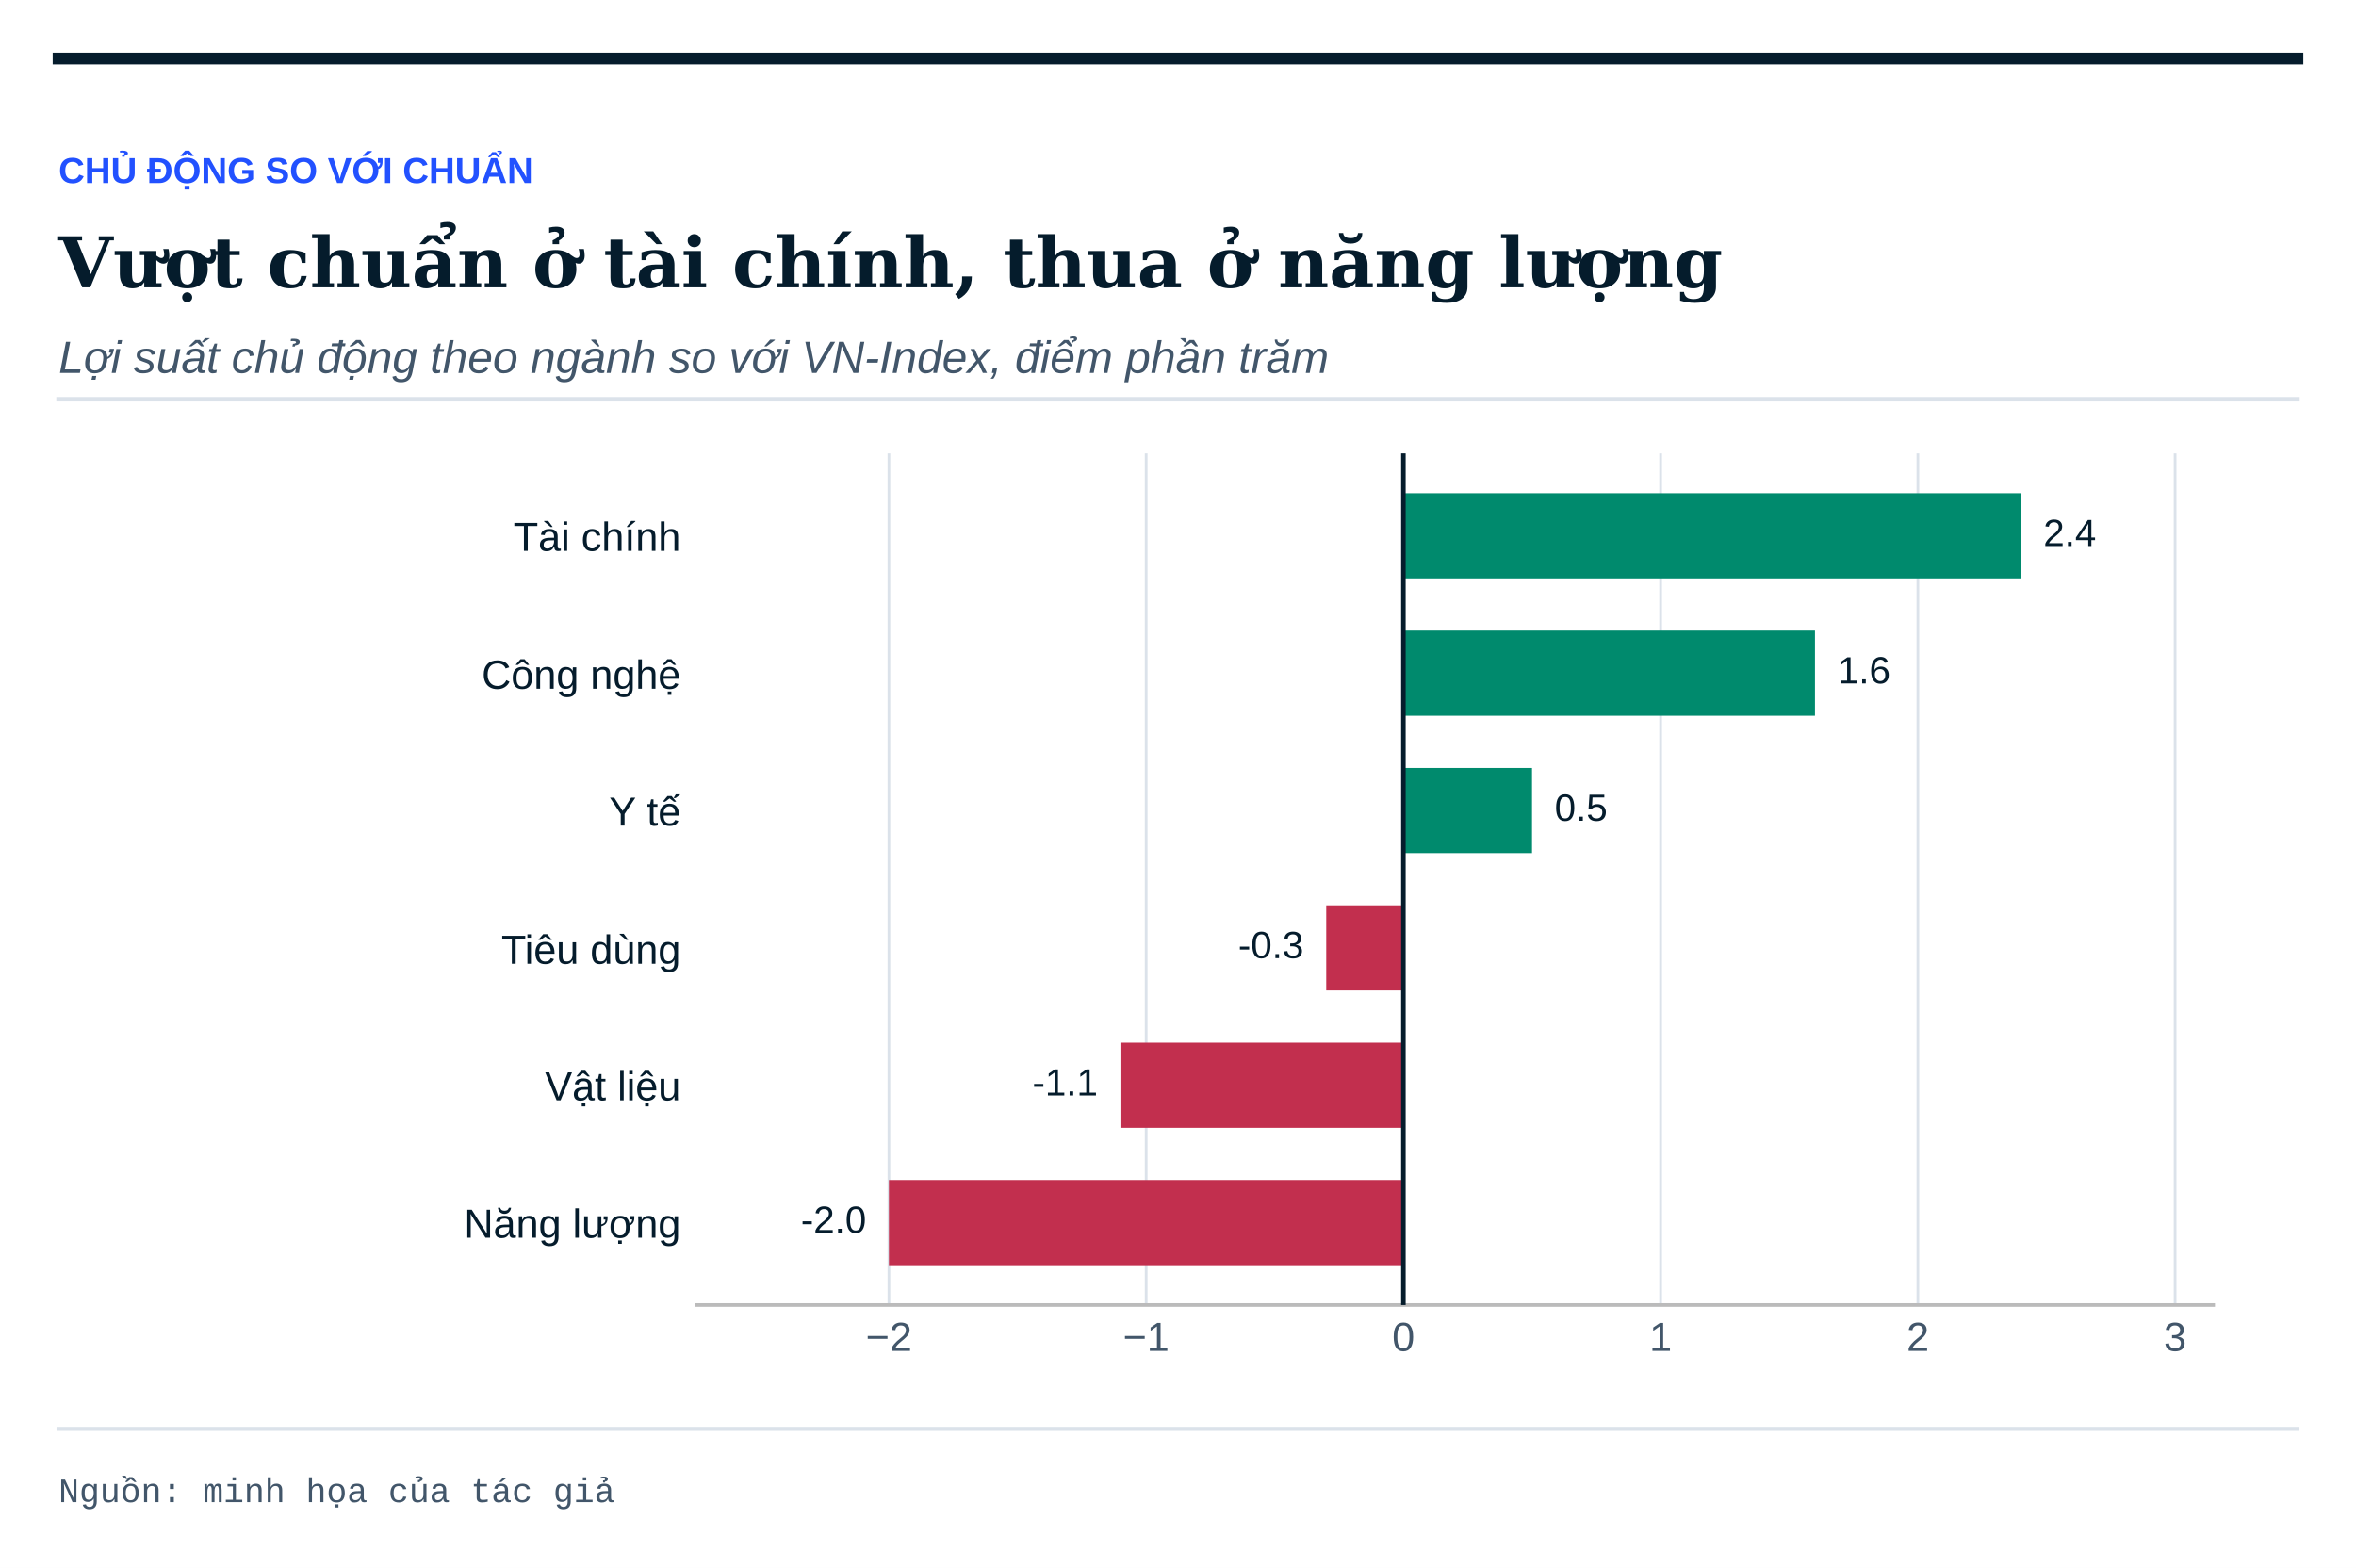
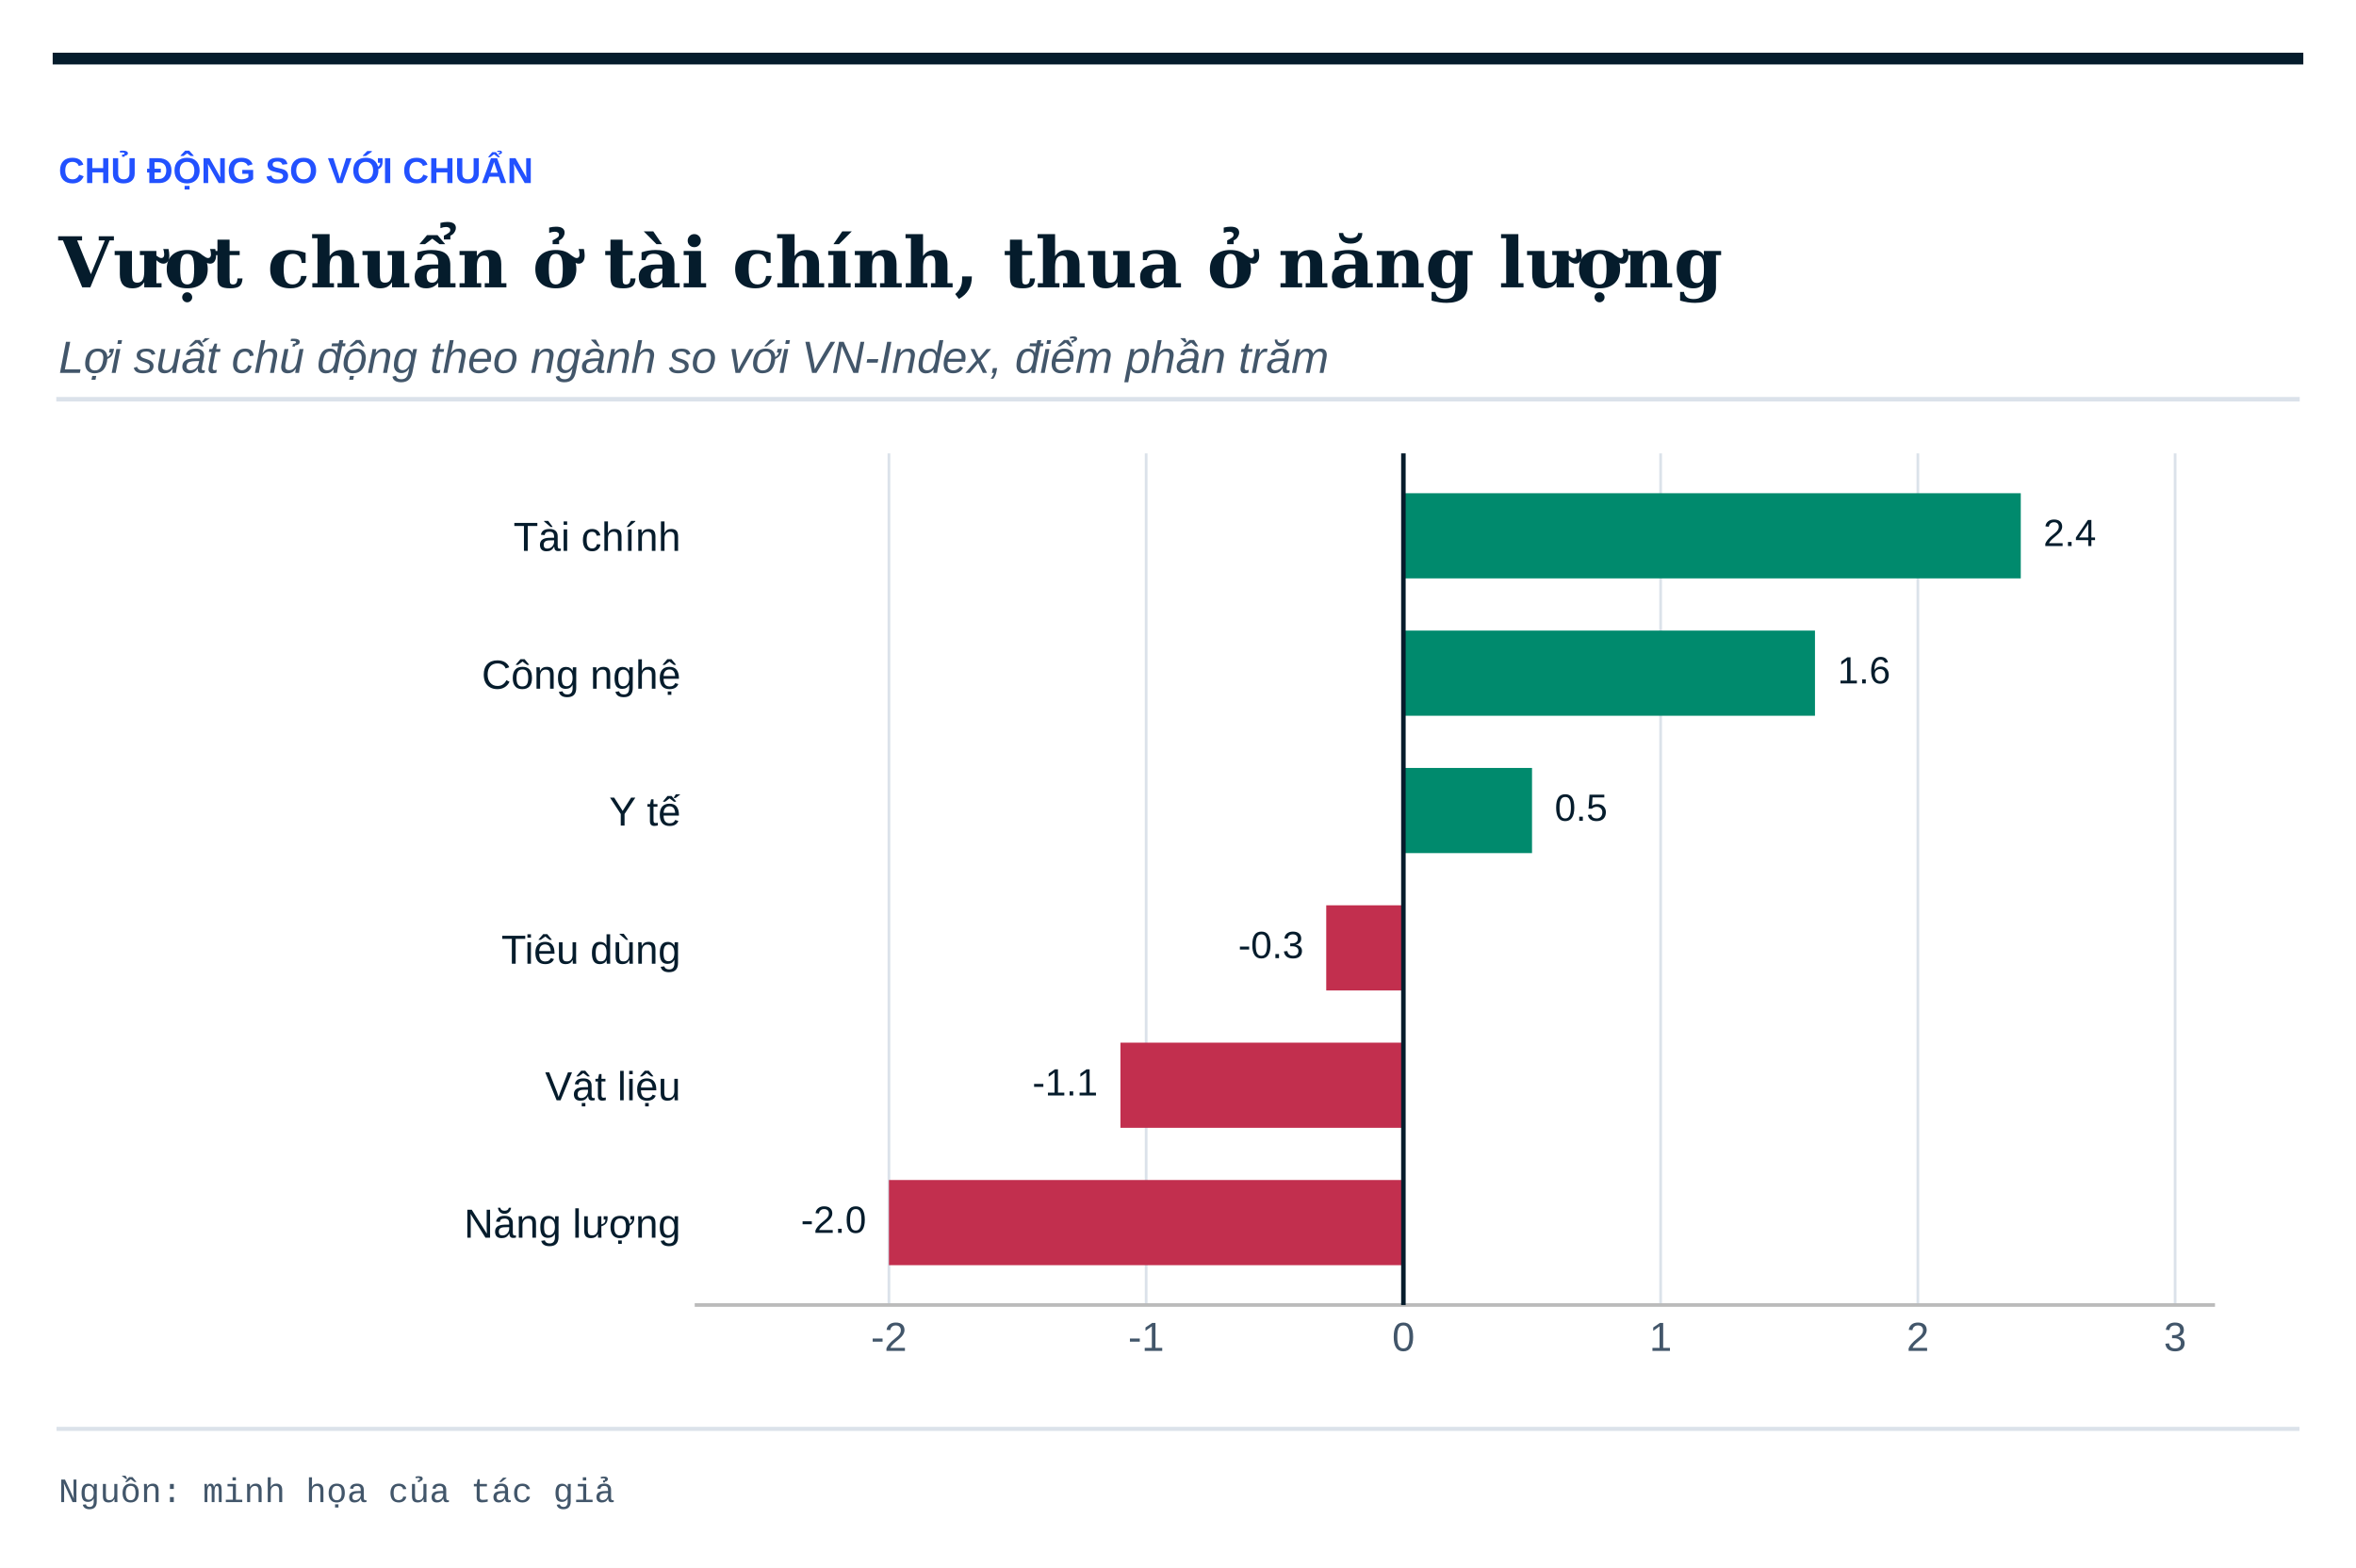
<svg xmlns="http://www.w3.org/2000/svg" width="521.424pt" height="347.049pt" viewBox="0 0 521.424 347.049" version="1.1">
  <defs>
    <style type="text/css">*{stroke-linejoin: round; stroke-linecap: butt}</style>
  </defs>
  <g id="figure_1">
    <g id="patch_1">
      <path d="M 0 347.049  L 521.424 347.049  L 521.424 -0  L 0 -0  z " style="fill: #ffffff" />
    </g>
    <g id="axes_1">
      <g id="patch_2">
        <path d="M 154.152 288.85  L 489.816 288.85  L 489.816 100.354  L 154.152 100.354  z " style="fill: #ffffff" />
      </g>
      <g id="matplotlib.axis_1">
        <g id="xtick_1">
          <g id="line2d_1">
-             <path d="M 196.736 288.85  L 196.736 100.354  " clip-path="url(#p3d5cccf8bb)" style="fill: none; stroke: #dbe2ea; stroke-width: 0.6; stroke-linecap: square" />
+             <path d="M 196.736 288.85  L 196.736 100.354  " clip-path="url(#pa3d371d4e0)" style="fill: none; stroke: #dbe2ea; stroke-width: 0.6; stroke-linecap: square" />
          </g>
          <g id="line2d_2" />
          <g id="text_1">
-             <text style="font-size: 9px; font-family: 'IBM Plex Sans', 'Liberation Sans', 'DejaVu Sans', 'Bitstream Vera Sans', 'Computer Modern Sans Serif', 'Lucida Grande', 'Verdana', 'Geneva', 'Lucid', 'Arial', 'Helvetica', 'Avant Garde', sans-serif; text-anchor: middle; fill: #42566a" x="196.736" y="299.01" transform="rotate(-0 196.7362 299.0096)">−2</text>
+             <text style="font-size: 9px; font-family: 'IBM Plex Sans', 'Liberation Sans', 'DejaVu Sans', 'Bitstream Vera Sans', 'Computer Modern Sans Serif', 'Lucida Grande', 'Verdana', 'Geneva', 'Lucid', 'Arial', 'Helvetica', 'Avant Garde', sans-serif; text-anchor: middle; fill: #42566a" x="196.736" y="299.01" transform="rotate(-0 196.7362 299.0096)">-2</text>
          </g>
        </g>
        <g id="xtick_2">
          <g id="line2d_3">
-             <path d="M 253.667 288.85  L 253.667 100.354  " clip-path="url(#p3d5cccf8bb)" style="fill: none; stroke: #dbe2ea; stroke-width: 0.6; stroke-linecap: square" />
+             <path d="M 253.667 288.85  L 253.667 100.354  " clip-path="url(#pa3d371d4e0)" style="fill: none; stroke: #dbe2ea; stroke-width: 0.6; stroke-linecap: square" />
          </g>
          <g id="line2d_4" />
          <g id="text_2">
-             <text style="font-size: 9px; font-family: 'IBM Plex Sans', 'Liberation Sans', 'DejaVu Sans', 'Bitstream Vera Sans', 'Computer Modern Sans Serif', 'Lucida Grande', 'Verdana', 'Geneva', 'Lucid', 'Arial', 'Helvetica', 'Avant Garde', sans-serif; text-anchor: middle; fill: #42566a" x="253.667" y="299.01" transform="rotate(-0 253.667 299.0096)">−1</text>
+             <text style="font-size: 9px; font-family: 'IBM Plex Sans', 'Liberation Sans', 'DejaVu Sans', 'Bitstream Vera Sans', 'Computer Modern Sans Serif', 'Lucida Grande', 'Verdana', 'Geneva', 'Lucid', 'Arial', 'Helvetica', 'Avant Garde', sans-serif; text-anchor: middle; fill: #42566a" x="253.667" y="299.01" transform="rotate(-0 253.667 299.0096)">-1</text>
          </g>
        </g>
        <g id="xtick_3">
          <g id="line2d_5">
-             <path d="M 310.598 288.85  L 310.598 100.354  " clip-path="url(#p3d5cccf8bb)" style="fill: none; stroke: #dbe2ea; stroke-width: 0.6; stroke-linecap: square" />
+             <path d="M 310.598 288.85  L 310.598 100.354  " clip-path="url(#pa3d371d4e0)" style="fill: none; stroke: #dbe2ea; stroke-width: 0.6; stroke-linecap: square" />
          </g>
          <g id="line2d_6" />
          <g id="text_3">
            <text style="font-size: 9px; font-family: 'IBM Plex Sans', 'Liberation Sans', 'DejaVu Sans', 'Bitstream Vera Sans', 'Computer Modern Sans Serif', 'Lucida Grande', 'Verdana', 'Geneva', 'Lucid', 'Arial', 'Helvetica', 'Avant Garde', sans-serif; text-anchor: middle; fill: #42566a" x="310.598" y="299.01" transform="rotate(-0 310.5978 299.0096)">0</text>
          </g>
        </g>
        <g id="xtick_4">
          <g id="line2d_7">
-             <path d="M 367.529 288.85  L 367.529 100.354  " clip-path="url(#p3d5cccf8bb)" style="fill: none; stroke: #dbe2ea; stroke-width: 0.6; stroke-linecap: square" />
+             <path d="M 367.529 288.85  L 367.529 100.354  " clip-path="url(#pa3d371d4e0)" style="fill: none; stroke: #dbe2ea; stroke-width: 0.6; stroke-linecap: square" />
          </g>
          <g id="line2d_8" />
          <g id="text_4">
            <text style="font-size: 9px; font-family: 'IBM Plex Sans', 'Liberation Sans', 'DejaVu Sans', 'Bitstream Vera Sans', 'Computer Modern Sans Serif', 'Lucida Grande', 'Verdana', 'Geneva', 'Lucid', 'Arial', 'Helvetica', 'Avant Garde', sans-serif; text-anchor: middle; fill: #42566a" x="367.529" y="299.01" transform="rotate(-0 367.5286 299.0096)">1</text>
          </g>
        </g>
        <g id="xtick_5">
          <g id="line2d_9">
-             <path d="M 424.459 288.85  L 424.459 100.354  " clip-path="url(#p3d5cccf8bb)" style="fill: none; stroke: #dbe2ea; stroke-width: 0.6; stroke-linecap: square" />
+             <path d="M 424.459 288.85  L 424.459 100.354  " clip-path="url(#pa3d371d4e0)" style="fill: none; stroke: #dbe2ea; stroke-width: 0.6; stroke-linecap: square" />
          </g>
          <g id="line2d_10" />
          <g id="text_5">
            <text style="font-size: 9px; font-family: 'IBM Plex Sans', 'Liberation Sans', 'DejaVu Sans', 'Bitstream Vera Sans', 'Computer Modern Sans Serif', 'Lucida Grande', 'Verdana', 'Geneva', 'Lucid', 'Arial', 'Helvetica', 'Avant Garde', sans-serif; text-anchor: middle; fill: #42566a" x="424.459" y="299.01" transform="rotate(-0 424.4594 299.0096)">2</text>
          </g>
        </g>
        <g id="xtick_6">
          <g id="line2d_11">
-             <path d="M 481.39 288.85  L 481.39 100.354  " clip-path="url(#p3d5cccf8bb)" style="fill: none; stroke: #dbe2ea; stroke-width: 0.6; stroke-linecap: square" />
+             <path d="M 481.39 288.85  L 481.39 100.354  " clip-path="url(#pa3d371d4e0)" style="fill: none; stroke: #dbe2ea; stroke-width: 0.6; stroke-linecap: square" />
          </g>
          <g id="line2d_12" />
          <g id="text_6">
            <text style="font-size: 9px; font-family: 'IBM Plex Sans', 'Liberation Sans', 'DejaVu Sans', 'Bitstream Vera Sans', 'Computer Modern Sans Serif', 'Lucida Grande', 'Verdana', 'Geneva', 'Lucid', 'Arial', 'Helvetica', 'Avant Garde', sans-serif; text-anchor: middle; fill: #42566a" x="481.39" y="299.01" transform="rotate(-0 481.3902 299.0096)">3</text>
          </g>
        </g>
      </g>
      <g id="matplotlib.axis_2">
        <g id="ytick_1">
          <g id="line2d_13" />
          <g id="text_7">
            <text style="font-size: 9px; font-family: 'IBM Plex Sans', 'Liberation Sans', 'DejaVu Sans', 'Bitstream Vera Sans', 'Computer Modern Sans Serif', 'Lucida Grande', 'Verdana', 'Geneva', 'Lucid', 'Arial', 'Helvetica', 'Avant Garde', sans-serif; text-anchor: end; fill: #051c2c" x="150.652" y="273.951" transform="rotate(-0 150.652 273.9514)">Năng lượng</text>
          </g>
        </g>
        <g id="ytick_2">
          <g id="line2d_14" />
          <g id="text_8">
            <text style="font-size: 9px; font-family: 'IBM Plex Sans', 'Liberation Sans', 'DejaVu Sans', 'Bitstream Vera Sans', 'Computer Modern Sans Serif', 'Lucida Grande', 'Verdana', 'Geneva', 'Lucid', 'Arial', 'Helvetica', 'Avant Garde', sans-serif; text-anchor: end; fill: #051c2c" x="150.652" y="243.535" transform="rotate(-0 150.652 243.5355)">Vật liệu</text>
          </g>
        </g>
        <g id="ytick_3">
          <g id="line2d_15" />
          <g id="text_9">
            <text style="font-size: 9px; font-family: 'IBM Plex Sans', 'Liberation Sans', 'DejaVu Sans', 'Bitstream Vera Sans', 'Computer Modern Sans Serif', 'Lucida Grande', 'Verdana', 'Geneva', 'Lucid', 'Arial', 'Helvetica', 'Avant Garde', sans-serif; text-anchor: end; fill: #051c2c" x="150.652" y="213.309" transform="rotate(-0 150.652 213.3087)">Tiêu dùng</text>
          </g>
        </g>
        <g id="ytick_4">
          <g id="line2d_16" />
          <g id="text_10">
            <text style="font-size: 9px; font-family: 'IBM Plex Sans', 'Liberation Sans', 'DejaVu Sans', 'Bitstream Vera Sans', 'Computer Modern Sans Serif', 'Lucida Grande', 'Verdana', 'Geneva', 'Lucid', 'Arial', 'Helvetica', 'Avant Garde', sans-serif; text-anchor: end; fill: #051c2c" x="150.652" y="182.73" transform="rotate(-0 150.652 182.7303)">Y tế</text>
          </g>
        </g>
        <g id="ytick_5">
          <g id="line2d_17" />
          <g id="text_11">
            <text style="font-size: 9px; font-family: 'IBM Plex Sans', 'Liberation Sans', 'DejaVu Sans', 'Bitstream Vera Sans', 'Computer Modern Sans Serif', 'Lucida Grande', 'Verdana', 'Geneva', 'Lucid', 'Arial', 'Helvetica', 'Avant Garde', sans-serif; text-anchor: end; fill: #051c2c" x="150.652" y="152.44" transform="rotate(-0 150.652 152.4402)">Công nghệ</text>
          </g>
        </g>
        <g id="ytick_6">
          <g id="line2d_18" />
          <g id="text_12">
            <text style="font-size: 9px; font-family: 'IBM Plex Sans', 'Liberation Sans', 'DejaVu Sans', 'Bitstream Vera Sans', 'Computer Modern Sans Serif', 'Lucida Grande', 'Verdana', 'Geneva', 'Lucid', 'Arial', 'Helvetica', 'Avant Garde', sans-serif; text-anchor: end; fill: #051c2c" x="150.652" y="121.925" transform="rotate(-0 150.652 121.9251)">Tài chính</text>
          </g>
        </g>
      </g>
      <g id="patch_3">
-         <path d="M 310.598 280.033  L 196.736 280.033  L 196.736 261.183  L 310.598 261.183  z " clip-path="url(#p3d5cccf8bb)" style="fill: #c22f4e" />
+         <path d="M 310.598 280.033  L 196.736 280.033  L 196.736 261.183  L 310.598 261.183  z " clip-path="url(#pa3d371d4e0)" style="fill: #c22f4e" />
      </g>
      <g id="patch_4">
-         <path d="M 310.598 249.63  L 247.974 249.63  L 247.974 230.781  L 310.598 230.781  z " clip-path="url(#p3d5cccf8bb)" style="fill: #c22f4e" />
+         <path d="M 310.598 249.63  L 247.974 249.63  L 247.974 230.781  L 310.598 230.781  z " clip-path="url(#pa3d371d4e0)" style="fill: #c22f4e" />
      </g>
      <g id="patch_5">
-         <path d="M 310.598 219.228  L 293.519 219.228  L 293.519 200.378  L 310.598 200.378  z " clip-path="url(#p3d5cccf8bb)" style="fill: #c22f4e" />
+         <path d="M 310.598 219.228  L 293.519 219.228  L 293.519 200.378  L 310.598 200.378  z " clip-path="url(#pa3d371d4e0)" style="fill: #c22f4e" />
      </g>
      <g id="patch_6">
-         <path d="M 310.598 188.825  L 339.063 188.825  L 339.063 169.976  L 310.598 169.976  z " clip-path="url(#p3d5cccf8bb)" style="fill: #008a6d" />
+         <path d="M 310.598 188.825  L 339.063 188.825  L 339.063 169.976  L 310.598 169.976  z " clip-path="url(#pa3d371d4e0)" style="fill: #008a6d" />
      </g>
      <g id="patch_7">
-         <path d="M 310.598 158.423  L 401.687 158.423  L 401.687 139.573  L 310.598 139.573  z " clip-path="url(#p3d5cccf8bb)" style="fill: #008a6d" />
+         <path d="M 310.598 158.423  L 401.687 158.423  L 401.687 139.573  L 310.598 139.573  z " clip-path="url(#pa3d371d4e0)" style="fill: #008a6d" />
      </g>
      <g id="patch_8">
-         <path d="M 310.598 128.02  L 447.232 128.02  L 447.232 109.17  L 310.598 109.17  z " clip-path="url(#p3d5cccf8bb)" style="fill: #008a6d" />
+         <path d="M 310.598 128.02  L 447.232 128.02  L 447.232 109.17  L 310.598 109.17  z " clip-path="url(#pa3d371d4e0)" style="fill: #008a6d" />
      </g>
      <g id="patch_9">
        <path d="M 154.152 288.85  L 489.816 288.85  " style="fill: none; stroke: #bbbbbb; stroke-width: 0.8; stroke-linejoin: miter; stroke-linecap: square" />
      </g>
      <g id="line2d_19">
-         <path d="M 310.598 288.85  L 310.598 100.354  " clip-path="url(#p3d5cccf8bb)" style="fill: none; stroke: #051c2c; stroke-linecap: square" />
+         <path d="M 310.598 288.85  L 310.598 100.354  " clip-path="url(#pa3d371d4e0)" style="fill: none; stroke: #051c2c; stroke-linecap: square" />
      </g>
      <g id="text_13">
        <text style="font-size: 8.4px; font-family: 'IBM Plex Sans', 'Liberation Sans', 'DejaVu Sans', 'Bitstream Vera Sans', 'Computer Modern Sans Serif', 'Lucida Grande', 'Verdana', 'Geneva', 'Lucid', 'Arial', 'Helvetica', 'Avant Garde', sans-serif; text-anchor: end; fill: #051c2c" x="191.726" y="272.876" transform="rotate(-0 191.7263 272.8761)">-2.0</text>
      </g>
      <g id="text_14">
        <text style="font-size: 8.4px; font-family: 'IBM Plex Sans', 'Liberation Sans', 'DejaVu Sans', 'Bitstream Vera Sans', 'Computer Modern Sans Serif', 'Lucida Grande', 'Verdana', 'Geneva', 'Lucid', 'Arial', 'Helvetica', 'Avant Garde', sans-serif; text-anchor: end; fill: #051c2c" x="242.964" y="242.473" transform="rotate(-0 242.964 242.4735)">-1.1</text>
      </g>
      <g id="text_15">
        <text style="font-size: 8.4px; font-family: 'IBM Plex Sans', 'Liberation Sans', 'DejaVu Sans', 'Bitstream Vera Sans', 'Computer Modern Sans Serif', 'Lucida Grande', 'Verdana', 'Geneva', 'Lucid', 'Arial', 'Helvetica', 'Avant Garde', sans-serif; text-anchor: end; fill: #051c2c" x="288.509" y="212.071" transform="rotate(-0 288.5087 212.0709)">-0.3</text>
      </g>
      <g id="text_16">
        <text style="font-size: 8.4px; font-family: 'IBM Plex Sans', 'Liberation Sans', 'DejaVu Sans', 'Bitstream Vera Sans', 'Computer Modern Sans Serif', 'Lucida Grande', 'Verdana', 'Geneva', 'Lucid', 'Arial', 'Helvetica', 'Avant Garde', sans-serif; text-anchor: start; fill: #051c2c" x="344.073" y="181.668" transform="rotate(-0 344.0732 181.6683)"> 0.5</text>
      </g>
      <g id="text_17">
        <text style="font-size: 8.4px; font-family: 'IBM Plex Sans', 'Liberation Sans', 'DejaVu Sans', 'Bitstream Vera Sans', 'Computer Modern Sans Serif', 'Lucida Grande', 'Verdana', 'Geneva', 'Lucid', 'Arial', 'Helvetica', 'Avant Garde', sans-serif; text-anchor: start; fill: #051c2c" x="406.697" y="151.266" transform="rotate(-0 406.697 151.2657)"> 1.6</text>
      </g>
      <g id="text_18">
        <text style="font-size: 8.4px; font-family: 'IBM Plex Sans', 'Liberation Sans', 'DejaVu Sans', 'Bitstream Vera Sans', 'Computer Modern Sans Serif', 'Lucida Grande', 'Verdana', 'Geneva', 'Lucid', 'Arial', 'Helvetica', 'Avant Garde', sans-serif; text-anchor: start; fill: #051c2c" x="452.242" y="120.863" transform="rotate(-0 452.2417 120.8631)"> 2.4</text>
      </g>
    </g>
    <g id="line2d_20">
      <path d="M 12.96 12.96  L 508.464 12.96  " style="fill: none; stroke: #051c2c; stroke-width: 2.6; stroke-linecap: square" />
    </g>
    <g id="line2d_21">
      <path d="M 12.96 88.358  L 508.464 88.358  " style="fill: none; stroke: #dbe2ea; stroke-linecap: square" />
    </g>
    <g id="line2d_22">
      <path d="M 12.96 316.267  L 508.464 316.267  " style="fill: none; stroke: #dbe2ea; stroke-width: 0.9; stroke-linecap: square" />
    </g>
    <g id="text_19">
      <text style="font-weight: 700; font-size: 8px; font-family: 'IBM Plex Sans', 'Liberation Sans', 'DejaVu Sans', 'Bitstream Vera Sans', 'Computer Modern Sans Serif', 'Lucida Grande', 'Verdana', 'Geneva', 'Lucid', 'Arial', 'Helvetica', 'Avant Garde', sans-serif; text-anchor: start; fill: #2251ff" x="12.96" y="40.515" transform="rotate(-0 12.96 40.5146)">CHỦ ĐỘNG SO VỚI CHUẨN</text>
    </g>
    <g id="text_20">
      <text style="font-weight: 700; font-size: 15.5px; font-family: 'Spectral', 'DejaVu Serif', 'Bitstream Vera Serif', 'Computer Modern Roman', 'New Century Schoolbook', 'Century Schoolbook L', 'Utopia', 'ITC Bookman', 'Bookman', 'Nimbus Roman No9 L', 'Times New Roman', 'Times', 'Palatino', 'Charter', serif; text-anchor: start; fill: #051c2c" x="12.96" y="63.596" transform="rotate(-0 12.96 63.59557)">Vượt chuẩn ở tài chính, thua ở năng lượng</text>
    </g>
    <g id="text_21">
      <text style="font-style: italic; font-size: 10px; font-family: 'IBM Plex Sans', 'Liberation Sans', 'DejaVu Sans', 'Bitstream Vera Sans', 'Computer Modern Sans Serif', 'Lucida Grande', 'Verdana', 'Geneva', 'Lucid', 'Arial', 'Helvetica', 'Avant Garde', sans-serif; text-anchor: start; fill: #42566a" x="12.96" y="82.531" transform="rotate(-0 12.96 82.53082)">Lợi suất chủ động theo ngành so với VN-Index, điểm phần trăm</text>
    </g>
    <g id="text_22">
      <text style="font-size: 7.6px; font-family: 'IBM Plex Mono', 'Liberation Mono', 'DejaVu Sans Mono', 'Bitstream Vera Sans Mono', 'Computer Modern Typewriter', 'Andale Mono', 'Nimbus Mono L', 'Courier New', 'Courier', 'Fixed', 'Terminal', monospace; text-anchor: start; fill: #42566a" x="12.96" y="332.477" transform="rotate(-0 12.96 332.4772)">Nguồn: minh họa của tác giả</text>
    </g>
  </g>
  <defs>
-     <clipPath id="p3d5cccf8bb">
+     <clipPath id="pa3d371d4e0">
      <rect x="154.152" y="100.354" width="335.664" height="188.496" />
    </clipPath>
  </defs>
</svg>
